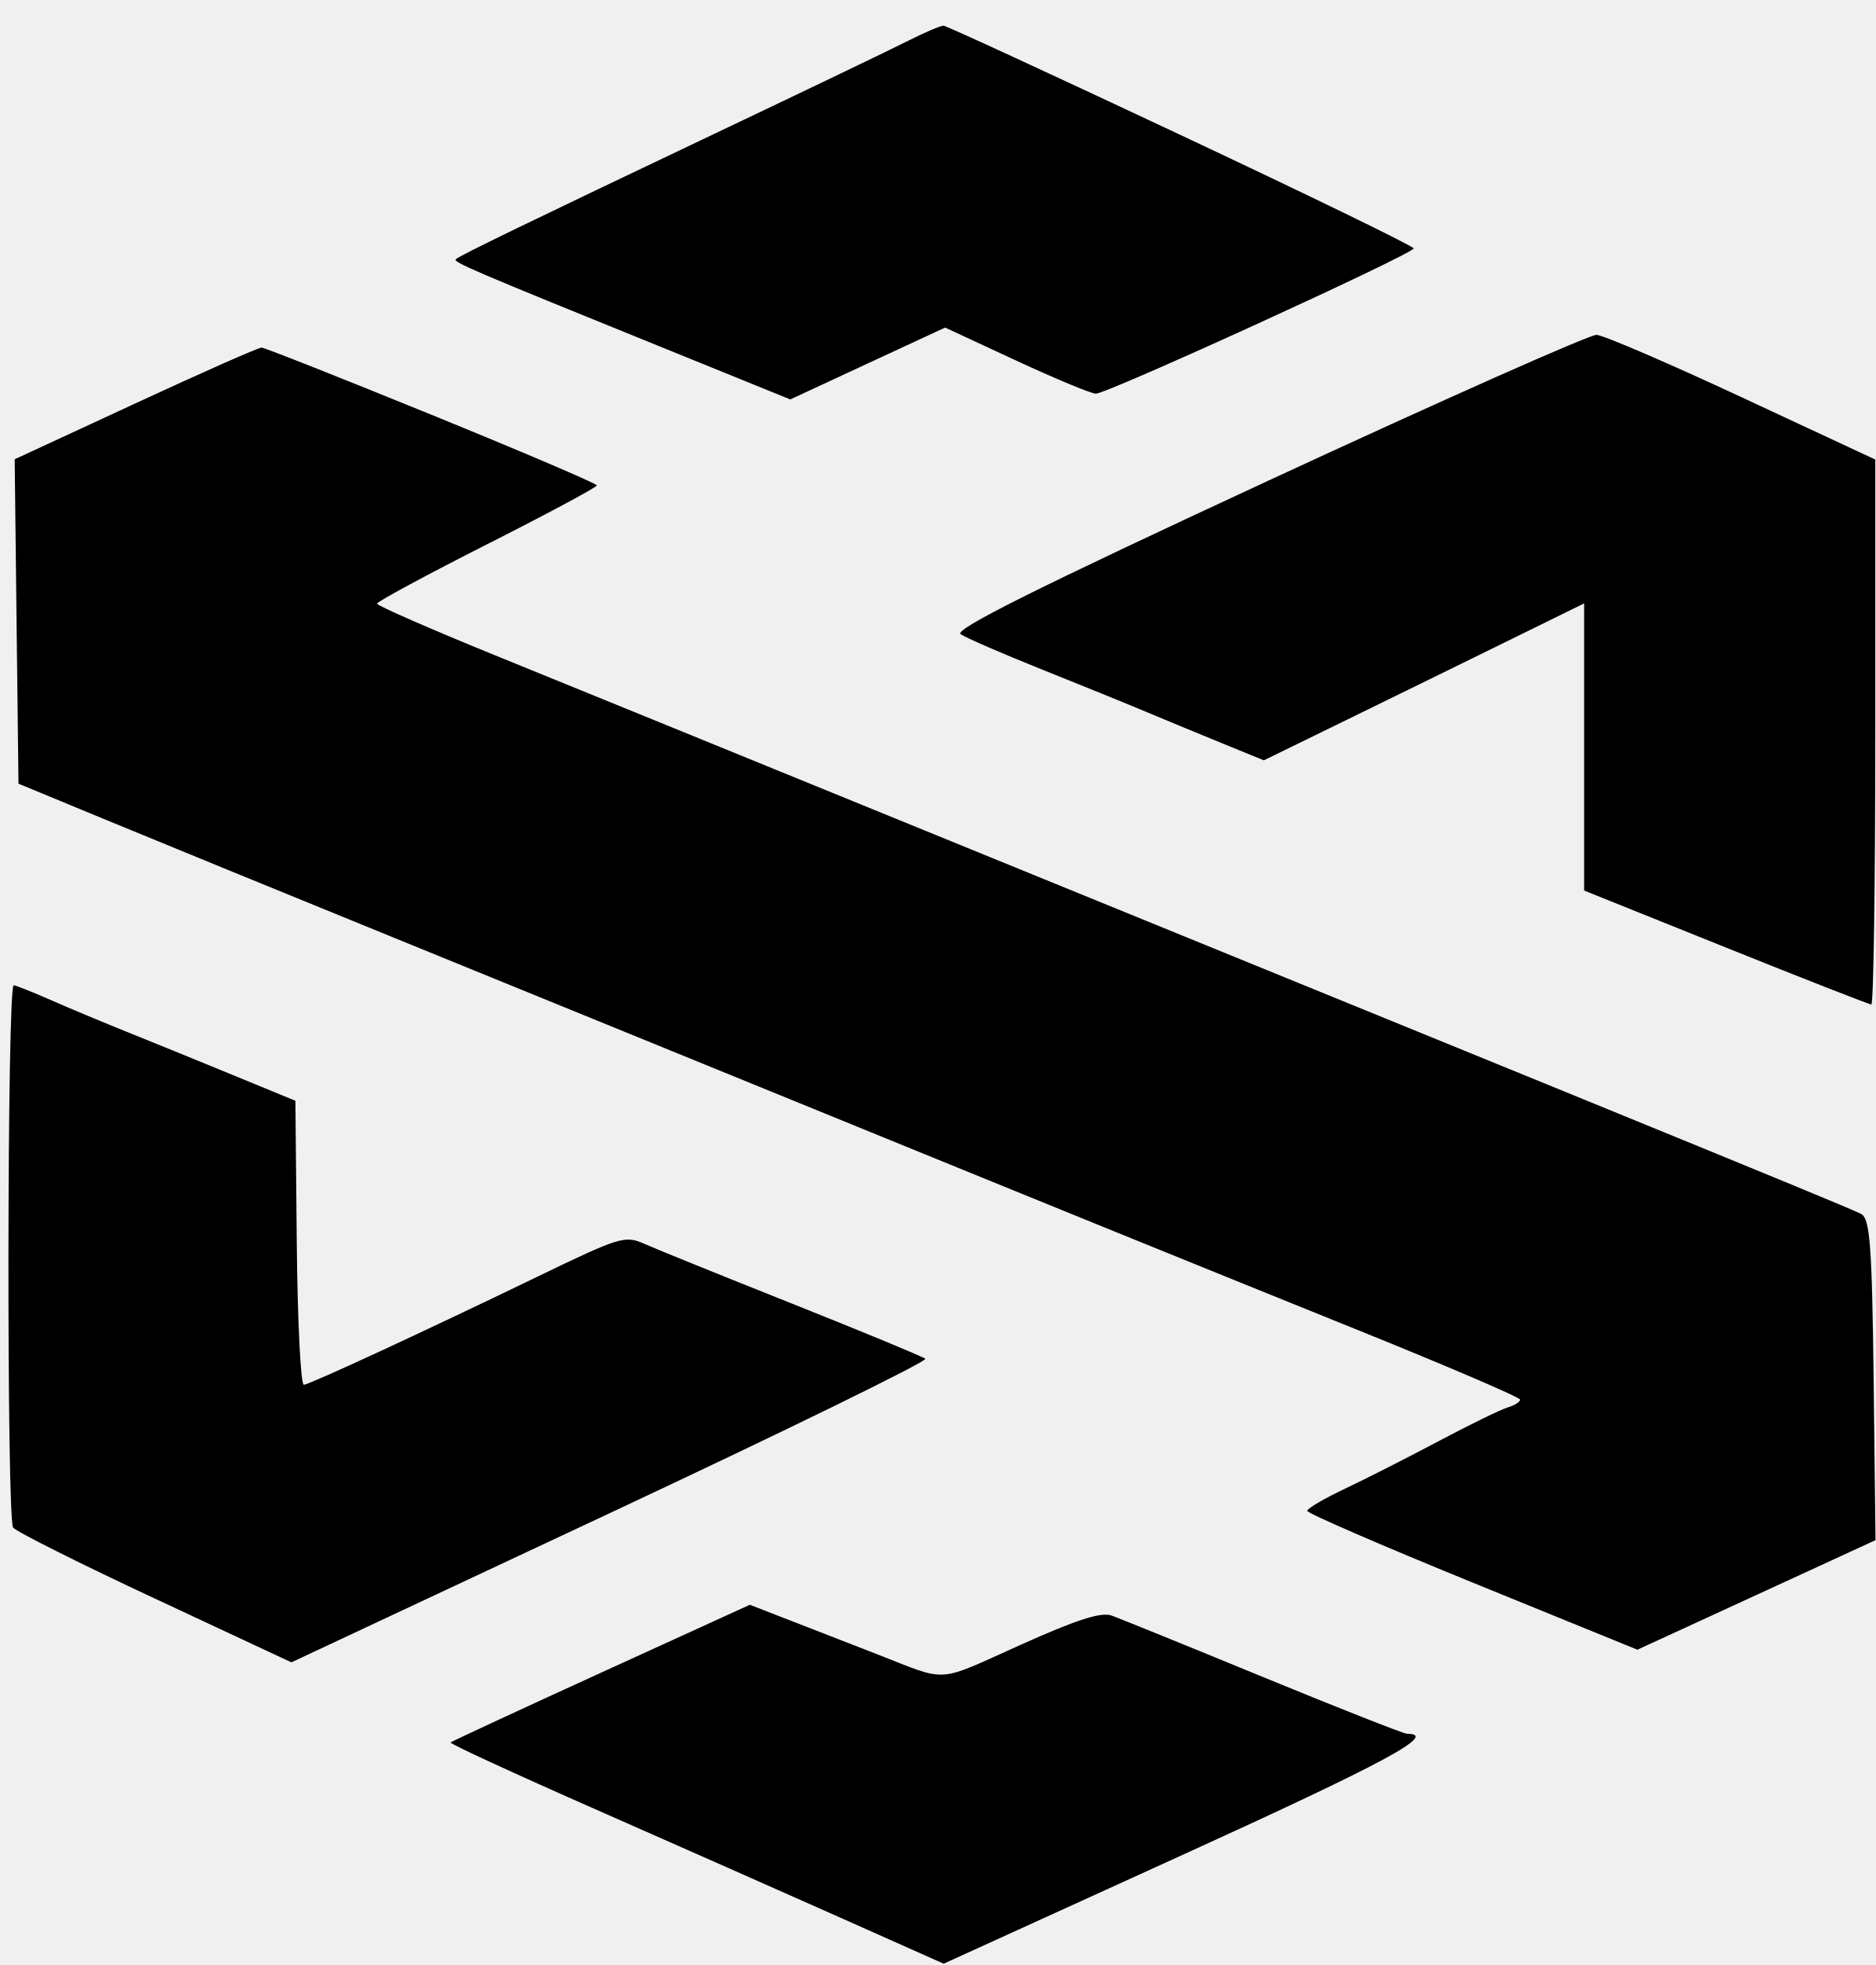
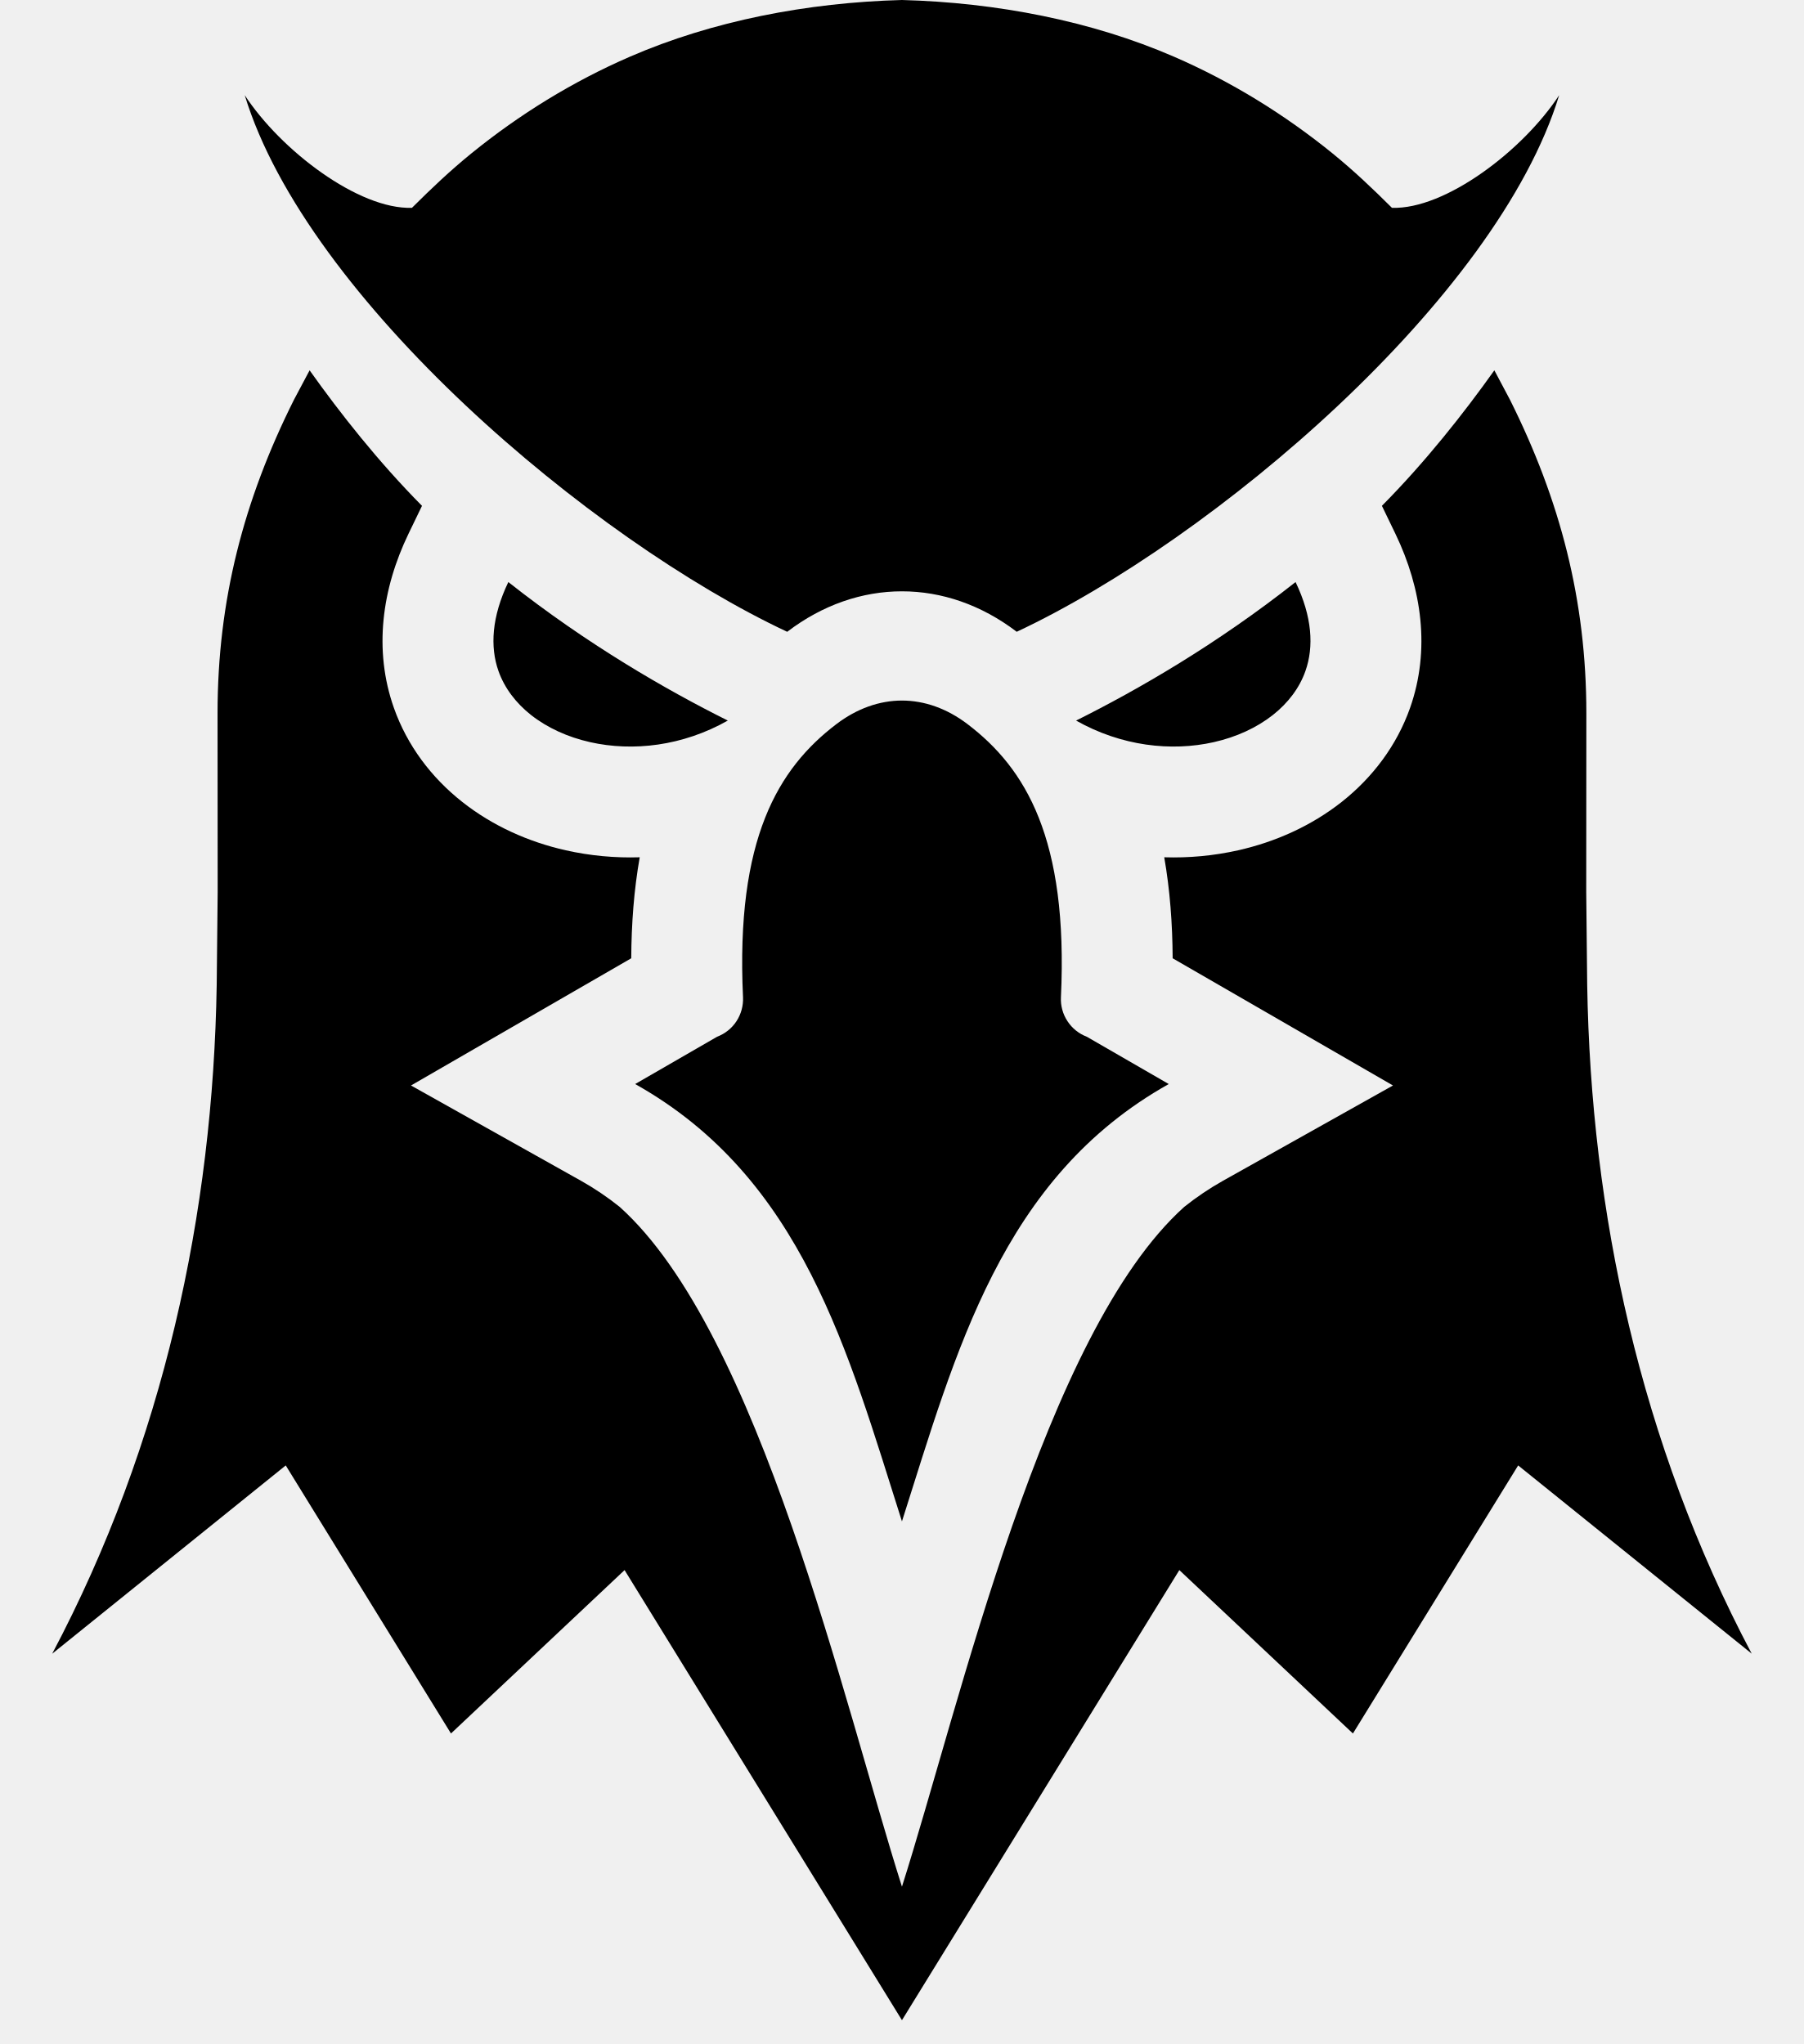
- <svg xmlns="http://www.w3.org/2000/svg" width="42" height="44" viewBox="0 0 42 44" fill="none">
-   <g clip-path="url(#clip0_15_110)">
-     <path fill-rule="evenodd" clip-rule="evenodd" d="M26.451 3.029C29.316 4.376 31.659 5.515 31.658 5.562C31.657 5.681 24.784 8.823 24.54 8.815C24.43 8.812 23.625 8.477 22.752 8.072L21.165 7.335L19.431 8.139L17.698 8.944L14.86 7.792C10.583 6.058 10.138 5.868 10.208 5.804C10.3 5.719 11.835 4.975 15.996 2.997C18.008 2.041 19.96 1.104 20.335 0.914C20.71 0.725 21.068 0.572 21.13 0.575C21.193 0.578 23.587 1.682 26.451 3.029ZM39.013 8.9L41.995 10.29V16.391C41.995 19.747 41.956 22.492 41.907 22.492C41.86 22.492 40.393 21.918 38.648 21.216L35.475 19.941V13.511L33.925 14.273C32.73 14.86 31.535 15.446 30.339 16.03L28.303 17.025L27.397 16.655C26.829 16.423 26.262 16.189 25.696 15.952C25.259 15.768 24.186 15.332 23.311 14.982C22.436 14.632 21.627 14.28 21.512 14.2C21.36 14.094 23.219 13.166 28.39 10.769C32.287 8.963 35.601 7.491 35.754 7.498C35.907 7.505 37.373 8.136 39.013 8.9ZM9.671 9.291C11.701 10.118 13.364 10.828 13.366 10.869C13.368 10.909 12.261 11.503 10.906 12.188C9.552 12.874 8.444 13.472 8.444 13.517C8.444 13.561 9.642 14.086 11.107 14.682C12.572 15.277 16.275 16.787 19.336 18.036L29.592 22.22C32.172 23.273 34.497 24.222 34.76 24.329C40.029 26.482 41.478 27.08 41.677 27.182C41.877 27.286 41.922 27.886 41.958 30.896L42 34.487L39.334 35.714L36.668 36.94L32.971 35.434C30.937 34.605 29.274 33.884 29.274 33.831C29.274 33.778 29.65 33.557 30.109 33.34C30.568 33.123 31.516 32.642 32.215 32.271C32.915 31.9 33.613 31.559 33.766 31.514C33.919 31.469 34.042 31.391 34.039 31.339C34.037 31.288 32.409 30.59 30.422 29.788C26.563 28.23 23.609 27.03 17.269 24.442C14.433 23.285 11.598 22.128 8.762 20.973C6.269 19.957 3.371 18.771 2.322 18.337L0.414 17.548L0.371 13.916L0.329 10.284L3.033 9.032C4.52 8.343 5.791 7.781 5.858 7.783C5.925 7.785 7.64 8.463 9.671 9.291ZM1.138 22.393C1.537 22.569 2.324 22.898 2.887 23.124C3.451 23.35 4.52 23.786 5.263 24.092L6.615 24.648L6.646 27.837C6.663 29.591 6.734 31.018 6.805 31.008C6.965 30.987 9.498 29.814 12.044 28.583C13.882 27.694 13.998 27.659 14.43 27.852C14.679 27.963 16.171 28.567 17.746 29.194C19.32 29.821 20.659 30.375 20.722 30.425C20.785 30.475 17.617 32.025 13.681 33.87L6.526 37.223L3.47 35.796C1.789 35.011 0.36 34.295 0.294 34.205C0.146 34.003 0.158 22.046 0.307 22.062C0.365 22.069 0.74 22.218 1.138 22.393ZM18.064 36.428C18.594 36.633 19.124 36.839 19.654 37.046C21.254 37.67 20.94 37.691 22.844 36.836C24.112 36.266 24.658 36.09 24.896 36.176C25.074 36.24 26.605 36.861 28.299 37.558C29.993 38.254 31.438 38.823 31.51 38.823C32.22 38.823 31.039 39.46 26.479 41.536L21.132 43.971L18.882 42.968C17.645 42.417 15.149 41.313 13.336 40.514C11.523 39.716 10.062 39.042 10.089 39.017C10.117 38.992 11.636 38.287 13.465 37.452L16.792 35.934L18.064 36.428Z" fill="black" />
-   </g>
-   <defs>
-     <clipPath id="clip0_15_110">
-       <rect width="41.854" height="43.444" fill="white" transform="matrix(-1 0 0 1 42 0.549683)" />
-     </clipPath>
-   </defs>
+ <svg xmlns="http://www.w3.org/2000/svg" width="30" height="34" viewBox="0 0 30 34" fill="none">
+   <path fill-rule="evenodd" clip-rule="evenodd" d="M17.896 11.986C18.925 11.473 20.235 10.717 21.546 9.682C21.823 10.257 21.853 10.758 21.71 11.162C21.61 11.447 21.419 11.695 21.169 11.893C20.898 12.106 20.56 12.261 20.186 12.345C19.477 12.505 18.648 12.411 17.896 11.986ZM18.074 17.245L19.437 18.032C16.655 19.591 15.899 22.487 15 25.307C14.102 22.487 13.345 19.591 10.563 18.032L11.926 17.245C12.058 17.195 12.171 17.105 12.248 16.987C12.325 16.869 12.363 16.73 12.357 16.59C12.232 13.948 12.945 12.78 13.907 12.047C14.252 11.784 14.629 11.653 15 11.653C15.372 11.653 15.748 11.784 16.093 12.047C17.055 12.78 17.768 13.948 17.644 16.59C17.637 16.73 17.675 16.869 17.753 16.987C17.83 17.105 17.942 17.195 18.074 17.245ZM15 0C16.575 0.042 18.154 0.348 19.524 0.943C20.473 1.355 21.358 1.9 22.16 2.551C22.522 2.846 22.82 3.13 23.149 3.457C24.035 3.487 25.329 2.503 25.93 1.583C24.896 4.973 20.176 8.977 16.909 10.509C16.907 10.509 16.907 10.508 16.906 10.507C16.319 10.06 15.66 9.836 15 9.836C14.341 9.836 13.681 10.06 13.095 10.507C13.094 10.508 13.093 10.509 13.091 10.509C9.824 8.977 5.105 4.973 4.07 1.583C4.671 2.503 5.966 3.487 6.851 3.457C7.18 3.13 7.478 2.846 7.84 2.551C8.642 1.9 9.527 1.355 10.476 0.943C11.846 0.348 13.425 0.042 15 0ZM12.104 11.986C11.075 11.473 9.765 10.717 8.454 9.682C8.178 10.257 8.147 10.758 8.29 11.162C8.391 11.447 8.581 11.695 8.831 11.893C9.102 12.106 9.44 12.261 9.814 12.345C10.524 12.505 11.352 12.411 12.104 11.986Z" fill="black" />
+   <path fill-rule="evenodd" clip-rule="evenodd" d="M22.982 8.414C23.704 7.685 24.34 6.879 24.852 6.16L25.111 6.648C25.948 8.322 26.382 9.988 26.382 11.863L26.38 14.839L26.396 16.382C26.457 20.169 27.276 24.001 29.132 27.507L25.248 24.376L22.5 28.835L19.613 26.117L15 33.604L10.387 26.117L7.5 28.835L4.752 24.376L0.868 27.508C2.724 24.001 3.543 20.169 3.604 16.382L3.62 14.839L3.618 11.863C3.618 9.988 4.052 8.322 4.889 6.649L5.149 6.16C5.66 6.879 6.296 7.685 7.018 8.414L6.792 8.882C6.354 9.792 6.209 10.809 6.551 11.776C6.771 12.399 7.172 12.933 7.69 13.341C8.192 13.737 8.787 14.004 9.409 14.144C9.815 14.235 10.228 14.273 10.639 14.26C10.543 14.803 10.501 15.366 10.498 15.94L6.835 18.056L9.662 19.641C9.888 19.768 10.103 19.913 10.305 20.075C12.636 22.168 14.037 28.358 15 31.383C15.963 28.358 17.364 22.168 19.695 20.075C19.898 19.913 20.113 19.768 20.339 19.641L23.166 18.056L19.502 15.94C19.499 15.366 19.457 14.803 19.362 14.26C19.772 14.273 20.185 14.235 20.591 14.144C21.213 14.004 21.808 13.737 22.311 13.341C22.828 12.933 23.23 12.399 23.45 11.776C23.791 10.809 23.646 9.792 23.208 8.882L22.982 8.414L22.982 8.414Z" fill="black" />
</svg>
